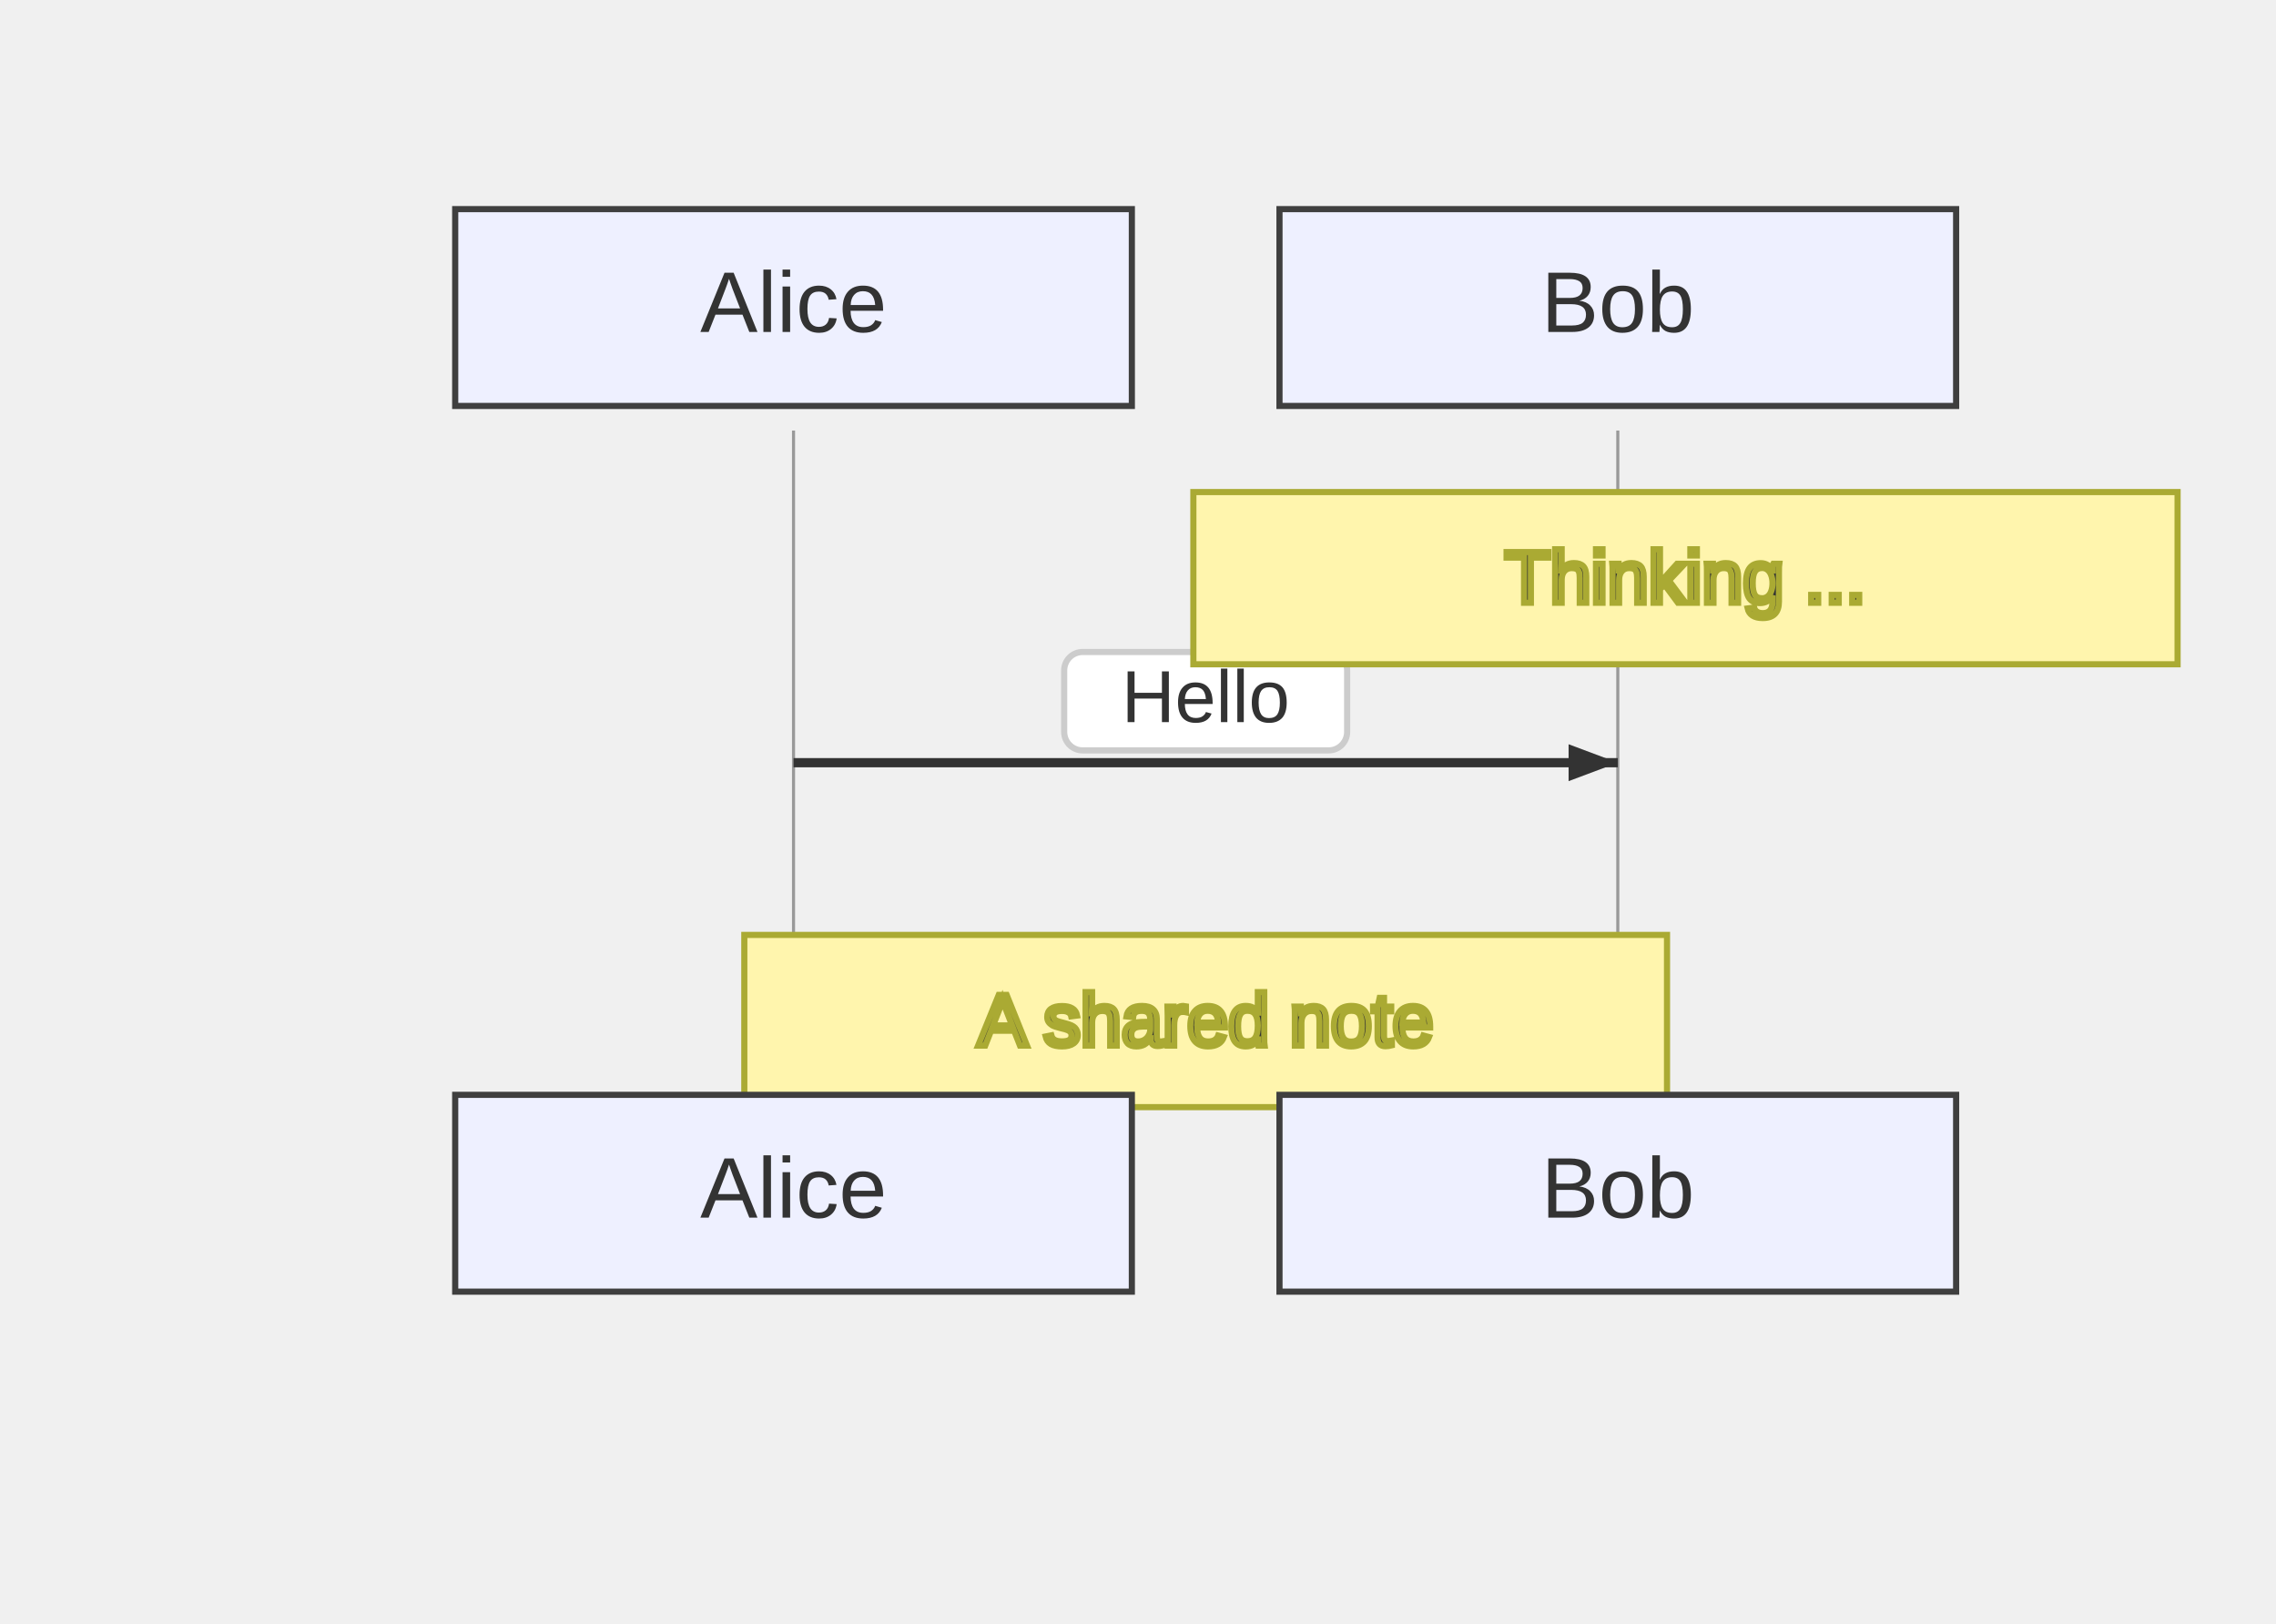
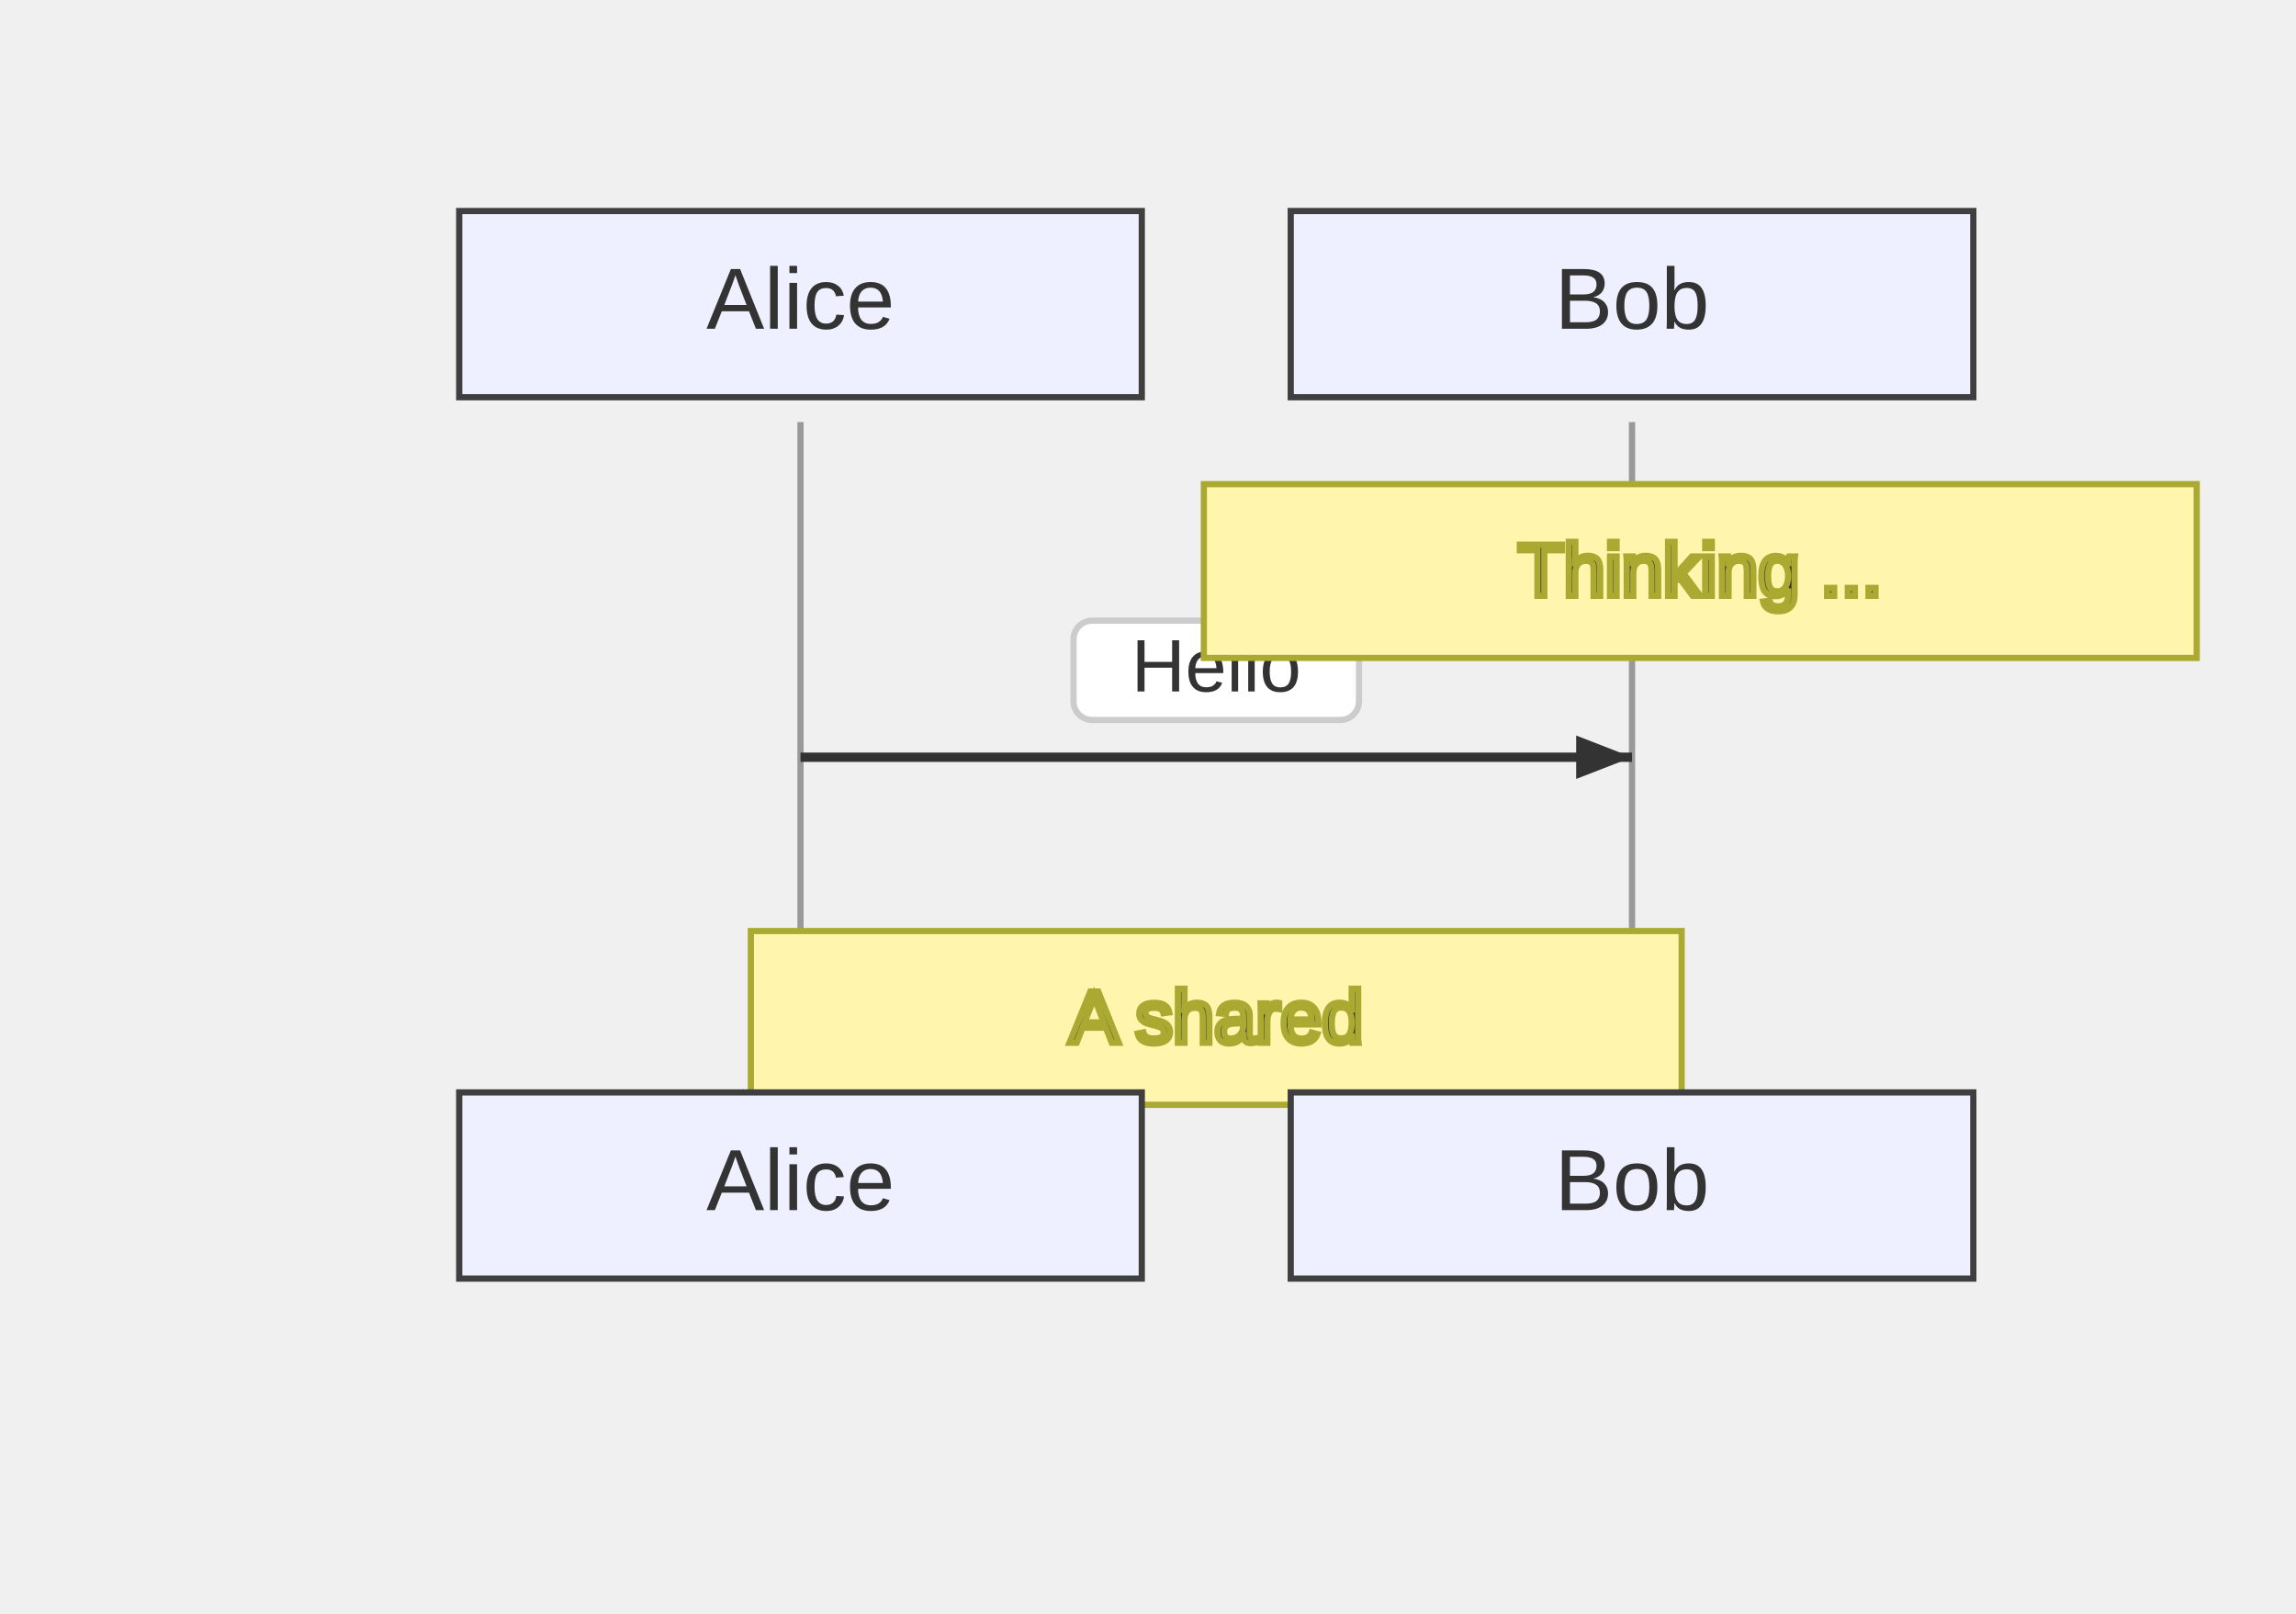
- <svg xmlns="http://www.w3.org/2000/svg" width="370" height="264" viewBox="-50 -10 370 264">
+ <svg xmlns="http://www.w3.org/2000/svg" width="370" height="260" viewBox="-50 -10 370 260">
  <style>
    .node-shape { fill: #eef0ff; stroke: #3f3f3f; stroke-width: 1px; }
    .node-label { fill: #333; font-family: Arial, sans-serif; font-size: 14px; }
    .edge-path { stroke: #555555; stroke-width: 2px; fill: none; }
    .edge-label-bg { fill: rgba(232,232,232, 0.8); opacity: 0.5; }
    .edge-label-text { fill: #333; font-family: Arial, sans-serif; font-size: 12px; }
+     .edge-marker { stroke: #555555; }
+     .edge-marker-fill { fill: #555555; }
+ 
+     /* Basic stroke dash animation used by flowchart link animation presets */
+     @keyframes dash { to { stroke-dashoffset: -1000; } }

    /* Cluster (flowchart + sequence blocks) */
    .cluster-bg { fill: #ffffde; }
    .cluster-border { fill: none; stroke: #aaaa33; stroke-width: 1px; }
    .cluster-title-bg { fill: rgba(255,255,255,0.8); }
    .cluster-label-text { fill: #333; font-family: Arial, sans-serif; font-size: 12px; }

    /* Notes */
    .note { fill: #fff5ad; stroke: #aaaa33; stroke-width: 1px; }
    .note-text { fill: #333; font-family: Arial, sans-serif; font-size: 12px; }

    /* Sequence-specific add-ons (safe for flowcharts too) */
    .actor-rect { fill: #eaeaea; stroke: #666; stroke-width: 1.5px; }
    .actor-label { fill: #111; font-family: Arial, sans-serif; font-size: 16px; }
-     .lifeline { stroke: #999; stroke-width: 0.5px; }
+     .lifeline { stroke: #999; stroke-width: 1px; }
    .activation { fill: #f4f4f4; stroke: #666; stroke-width: 1px; }
    .msg-line { stroke: #333; stroke-width: 1.5px; fill: none; }
    .msg-line.dotted { stroke-dasharray: 2 2; }
    .msg-line.thick { stroke-width: 3px; }
+     .openhead { fill: none; stroke: #333; stroke-width: 1.5px; }
+     .crosshead path { stroke: #333; stroke-width: 1.5px; }
    .msg-label { fill: #333; font-family: Arial, sans-serif; font-size: 12px; dominant-baseline: middle; }
    .msg-label-bg { fill: #ffffff; stroke: #cccccc; stroke-width: 1px; rx: 3; }
+ 
+     /* State overlays */
+     .lane-divider { stroke: #aaaaaa; stroke-width: 1px; stroke-dasharray: 4 3; }
+     .end-double { stroke: #3f3f3f; stroke-width: 1px; fill: none; }
  </style>
  <g class="actor" transform="translate(24,24)">
-     <rect class="node-shape" width="110" height="32" rx="0" />
-     <text class="node-label" x="55" y="16" text-anchor="middle" dominant-baseline="middle">Alice</text>
+     <rect class="node-shape" width="110" height="30" rx="0" />
+     <text class="node-label" x="55" y="15" text-anchor="middle" dominant-baseline="middle">Alice</text>
  </g>
  <g class="actor" transform="translate(158,24)">
-     <rect class="node-shape" width="110" height="32" rx="0" />
-     <text class="node-label" x="55" y="16" text-anchor="middle" dominant-baseline="middle">Bob</text>
+     <rect class="node-shape" width="110" height="30" rx="0" />
+     <text class="node-label" x="55" y="15" text-anchor="middle" dominant-baseline="middle">Bob</text>
  </g>
-   <line class="lifeline" x1="79" y1="60" x2="79" y2="168" />
-   <line class="lifeline" x1="213" y1="60" x2="213" y2="168" />
-   <path class="msg-line solid" d="M 79 114 L 213 114" />
-   <path d="M213,114 L205,117 L205,111 Z" fill="#333" />
-   <rect class="msg-label-bg" x="123" y="96" width="46" height="16" rx="0" />
-   <text class="msg-label" x="146" y="104" text-anchor="middle">Hello</text>
-   <g class="note" transform="translate(144,70)">
+   <line class="lifeline" x1="79" y1="58" x2="79" y2="166" />
+   <line class="lifeline" x1="213" y1="58" x2="213" y2="166" />
+   <path class="msg-line solid" d="M 79 112 L 213 112" />
+   <path d="M213,112 L204,115.5 L204,108.5 Z" fill="#333" />
+   <rect class="msg-label-bg" x="123" y="90" width="46" height="16" rx="3" />
+   <text class="msg-label" x="146" y="98" text-anchor="middle">Hello</text>
+   <g class="note" transform="translate(144,68)">
    <rect width="160" height="28" rx="0" />
    <text class="note-text" x="80" y="18" text-anchor="middle">Thinking ...</text>
  </g>
-   <g class="note" transform="translate(71,142)">
+   <g class="note" transform="translate(71,140)">
    <rect width="150" height="28" rx="0" />
-     <text class="note-text" x="75" y="18" text-anchor="middle">A shared note</text>
+     <text class="note-text" x="75" y="18" text-anchor="middle">A shared</text>
  </g>
-   <g class="actor" transform="translate(24,168)">
-     <rect class="node-shape" width="110" height="32" rx="0" />
-     <text class="node-label" x="55" y="16" text-anchor="middle" dominant-baseline="middle">Alice</text>
+   <g class="actor" transform="translate(24,166)">
+     <rect class="node-shape" width="110" height="30" rx="0" />
+     <text class="node-label" x="55" y="15" text-anchor="middle" dominant-baseline="middle">Alice</text>
  </g>
-   <g class="actor" transform="translate(158,168)">
-     <rect class="node-shape" width="110" height="32" rx="0" />
-     <text class="node-label" x="55" y="16" text-anchor="middle" dominant-baseline="middle">Bob</text>
+   <g class="actor" transform="translate(158,166)">
+     <rect class="node-shape" width="110" height="30" rx="0" />
+     <text class="node-label" x="55" y="15" text-anchor="middle" dominant-baseline="middle">Bob</text>
  </g>
</svg>
